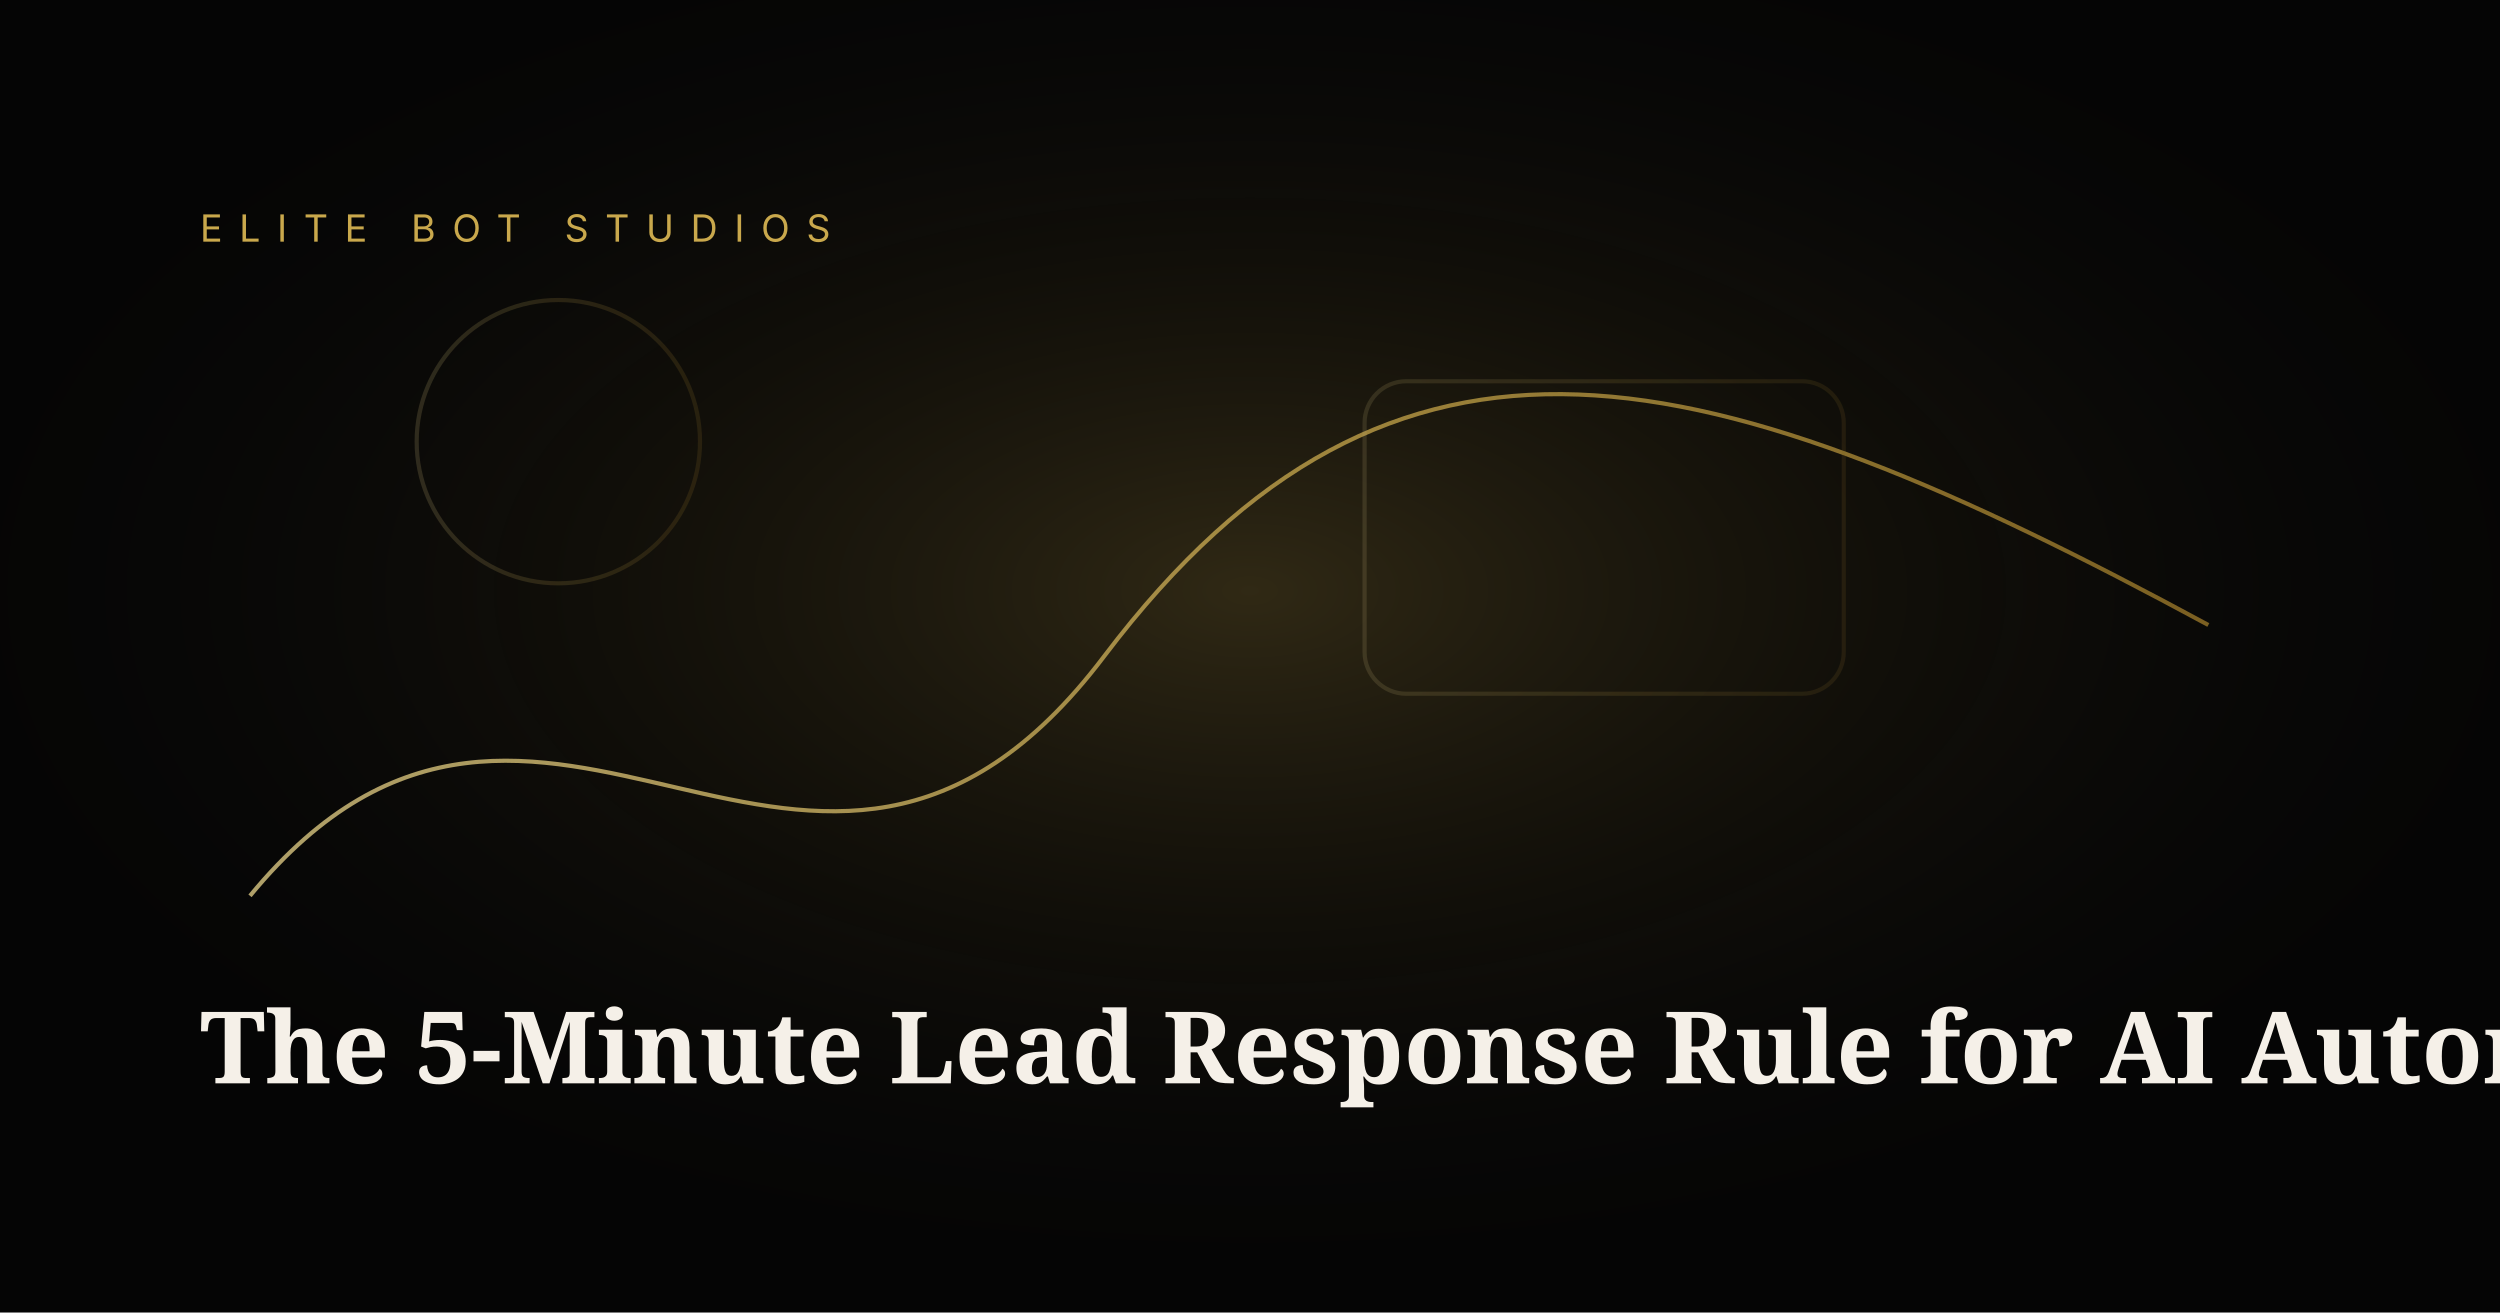
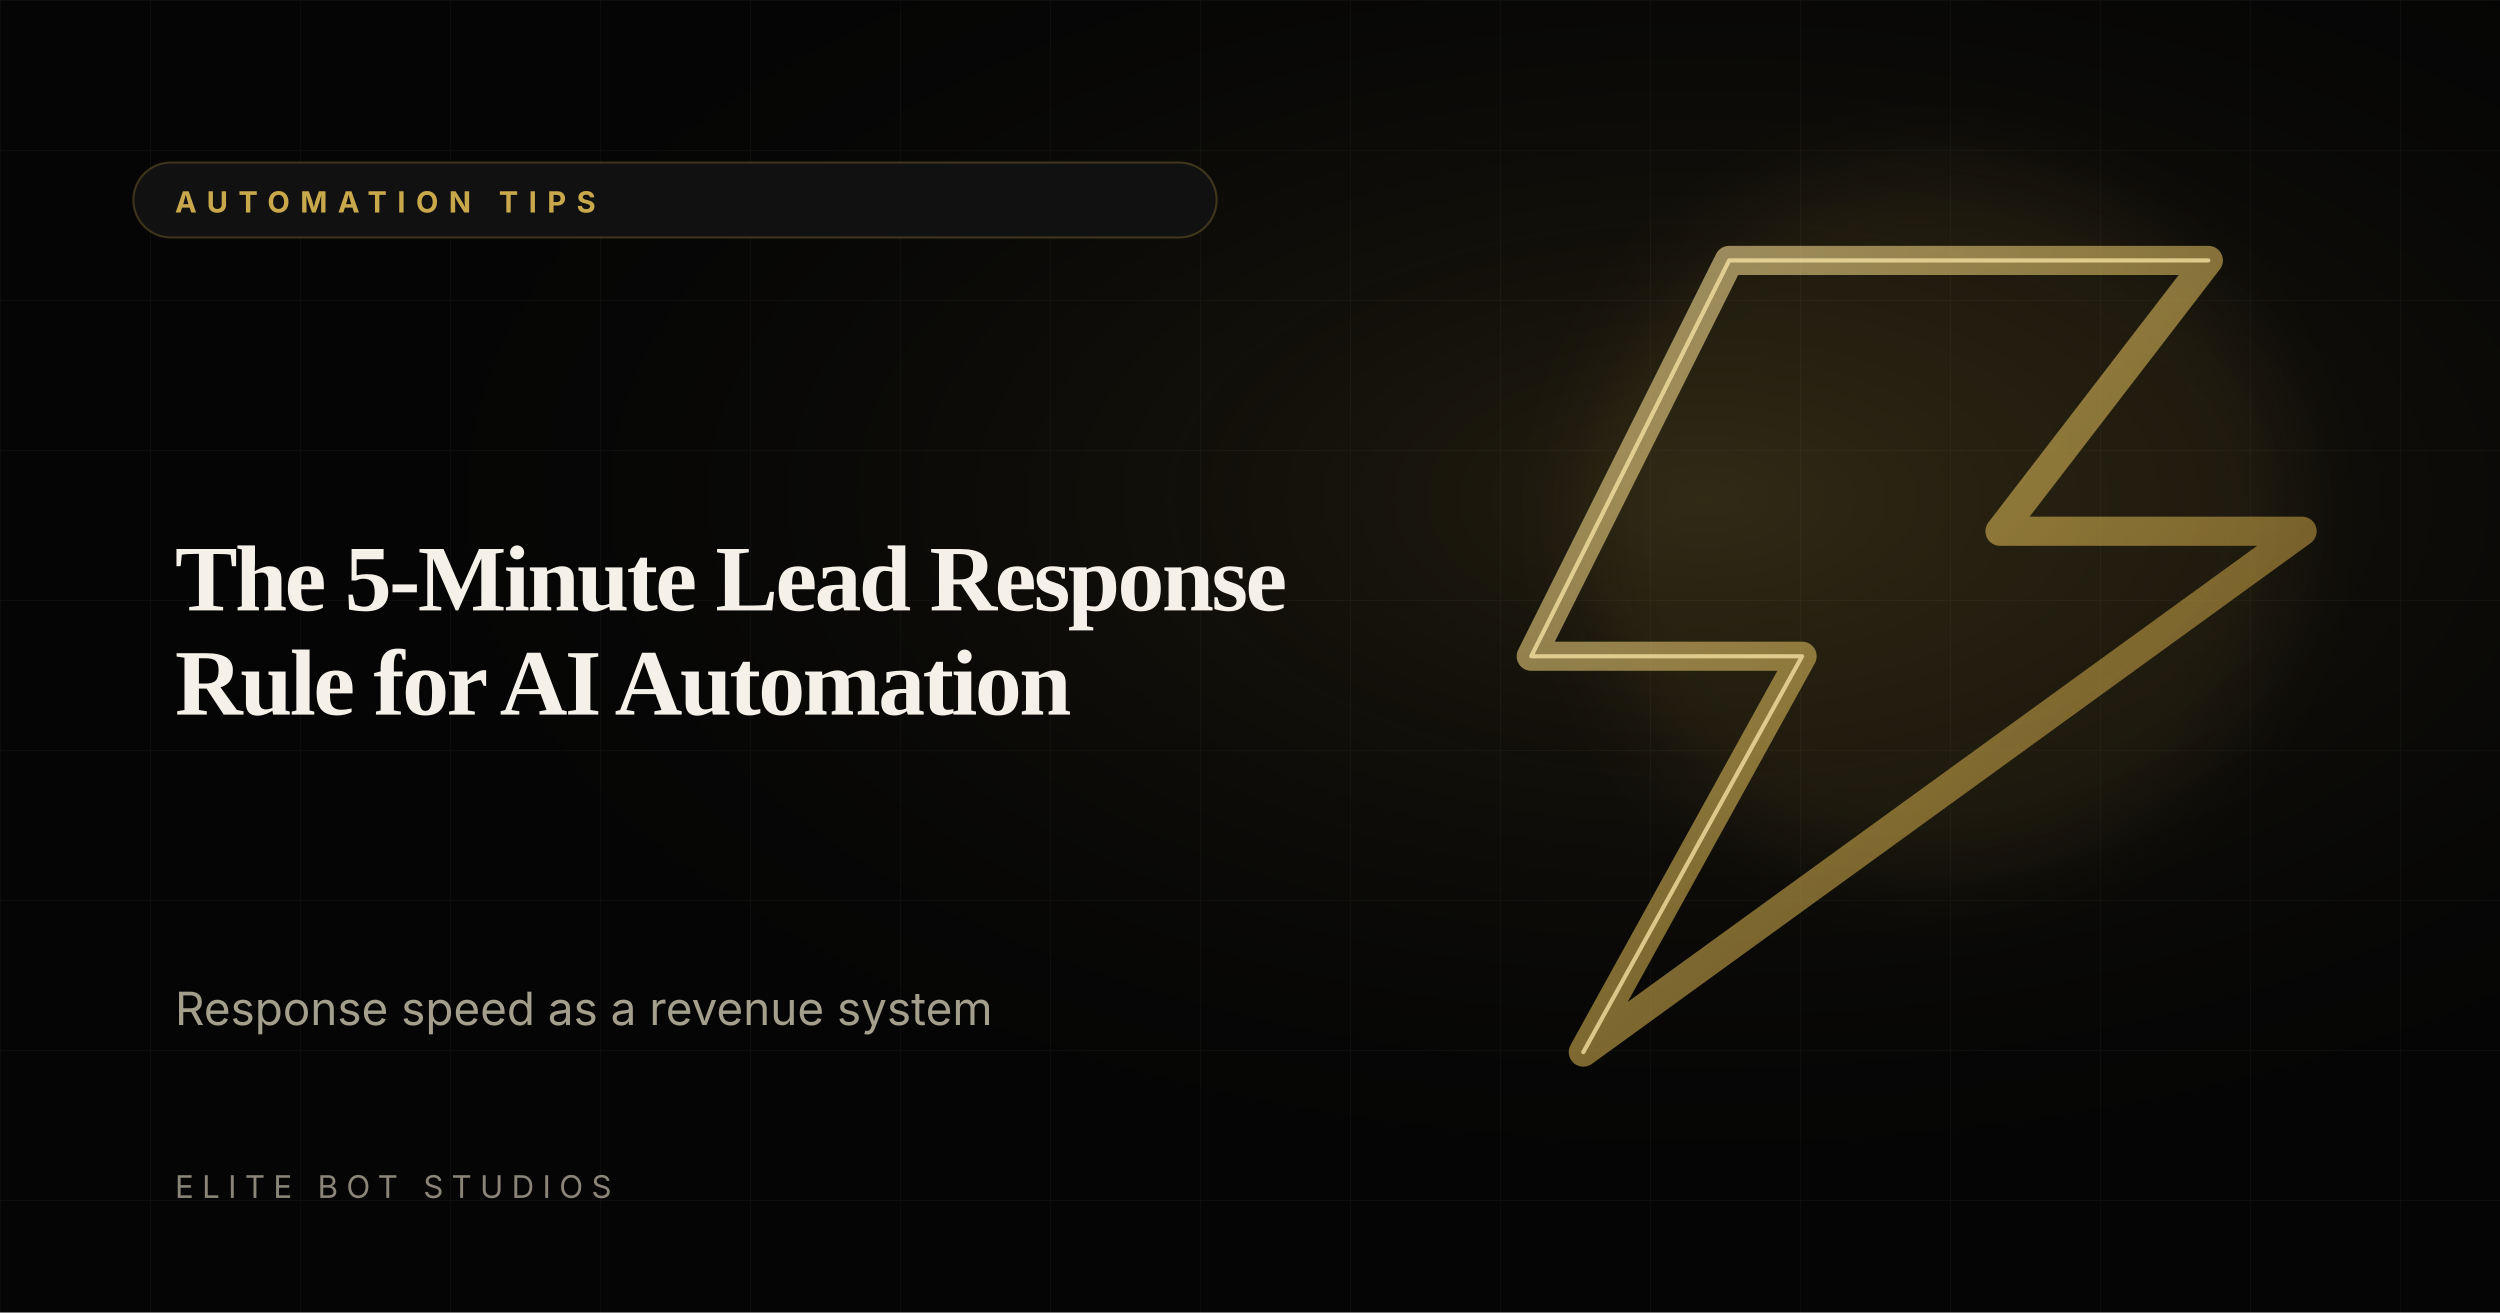
- <svg xmlns="http://www.w3.org/2000/svg" width="1200" height="630" viewBox="0 0 1200 630" role="img" aria-labelledby="t d">
+ <svg xmlns="http://www.w3.org/2000/svg" width="1200" height="630" viewBox="0 0 1200 630" role="img" aria-labelledby="title desc">
  <defs>
-     <linearGradient id="g" x1="0" x2="1">
-       <stop offset="0" stop-color="#e8d48b" />
-       <stop offset="0.55" stop-color="#c9a84c" />
-       <stop offset="1" stop-color="#a07c2a" />
+     <linearGradient id="gold" x1="0" y1="0" x2="1" y2="1">
+       <stop offset="0" stop-color="#f4dfa0" />
+       <stop offset="0.5" stop-color="#c9a84c" />
+       <stop offset="1" stop-color="#8f6b24" />
    </linearGradient>
-     <radialGradient id="r" cx="50%" cy="45%" r="55%">
-       <stop offset="0" stop-color="#c9a84c" stop-opacity="0.22" />
+     <radialGradient id="spot" cx="68%" cy="38%" r="56%">
+       <stop offset="0" stop-color="#c9a84c" stop-opacity="0.16" />
      <stop offset="1" stop-color="#050505" stop-opacity="0" />
    </radialGradient>
+     <filter id="soft">
+       <feGaussianBlur stdDeviation="18" />
+     </filter>
+     <pattern id="grid" width="72" height="72" patternUnits="userSpaceOnUse">
+       <path d="M72 0H0V72" fill="none" stroke="#ffffff" stroke-opacity="0.035" stroke-width="1" />
+     </pattern>
  </defs>
  <rect width="1200" height="630" fill="#050505" />
-   <rect width="1200" height="630" fill="url(#r)" />
-   <g fill="none" stroke="url(#g)" stroke-width="2" opacity="0.75">
-     <path d="M120 430 C260 260 390 500 530 315 S820 170 1060 300" />
-     <path d="M120 470 H1080" opacity="0.35" />
-     <circle cx="268" cy="212" r="68" opacity="0.22" />
-     <rect x="655" y="183" width="230" height="150" rx="20" opacity="0.18" />
-   </g>
-   <text x="96" y="116" fill="#c9a84c" font-family="Inter, Arial" font-size="18" letter-spacing="8">ELITE BOT STUDIOS</text>
-   <text x="96" y="520" fill="#f5f0e8" font-family="Georgia, serif" font-size="48" font-weight="700">The 5-Minute Lead Response Rule for AI Automation</text>
+   <rect width="1200" height="630" fill="url(#grid)" />
+   <rect width="1200" height="630" fill="url(#spot)" />
+   <circle cx="930" cy="250" r="170" fill="#c9a84c" opacity="0.08" filter="url(#soft)" />
+   <path d="M830 125h230L960 255h145L760 505l105-190H735z" fill="none" stroke="url(#gold)" stroke-width="14" stroke-linejoin="round" opacity="0.62" />
+   <path d="M760 505 865 315H735l95-190h230" fill="none" stroke="#f4dfa0" stroke-width="2" stroke-linecap="round" stroke-linejoin="round" opacity="0.8" />
+   <rect x="64" y="78" width="520" height="36" rx="18" fill="#111111" stroke="#c9a84c" stroke-opacity="0.26" />
+   <text x="84" y="102" fill="#c9a84c" font-family="Inter, Arial, sans-serif" font-size="14" font-weight="700" letter-spacing="5">AUTOMATION TIPS</text>
+   <text fill="#f5f0e8" font-family="Georgia, 'Times New Roman', serif" font-size="45" font-weight="700" letter-spacing="-1.2">
+     <tspan x="84" y="293">The 5-Minute Lead Response</tspan>
+     <tspan x="84" y="343">Rule for AI Automation</tspan>
+   </text>
+   <text x="84" y="492" fill="#a49e8d" font-family="Inter, Arial, sans-serif" font-size="22">Response speed as a revenue system</text>
+   <path d="M84 535h250" stroke="url(#gold)" stroke-width="2" opacity="0.8" />
+   <text x="84" y="575" fill="#8a8578" font-family="Inter, Arial, sans-serif" font-size="15" letter-spacing="4">ELITE BOT STUDIOS</text>
</svg>
